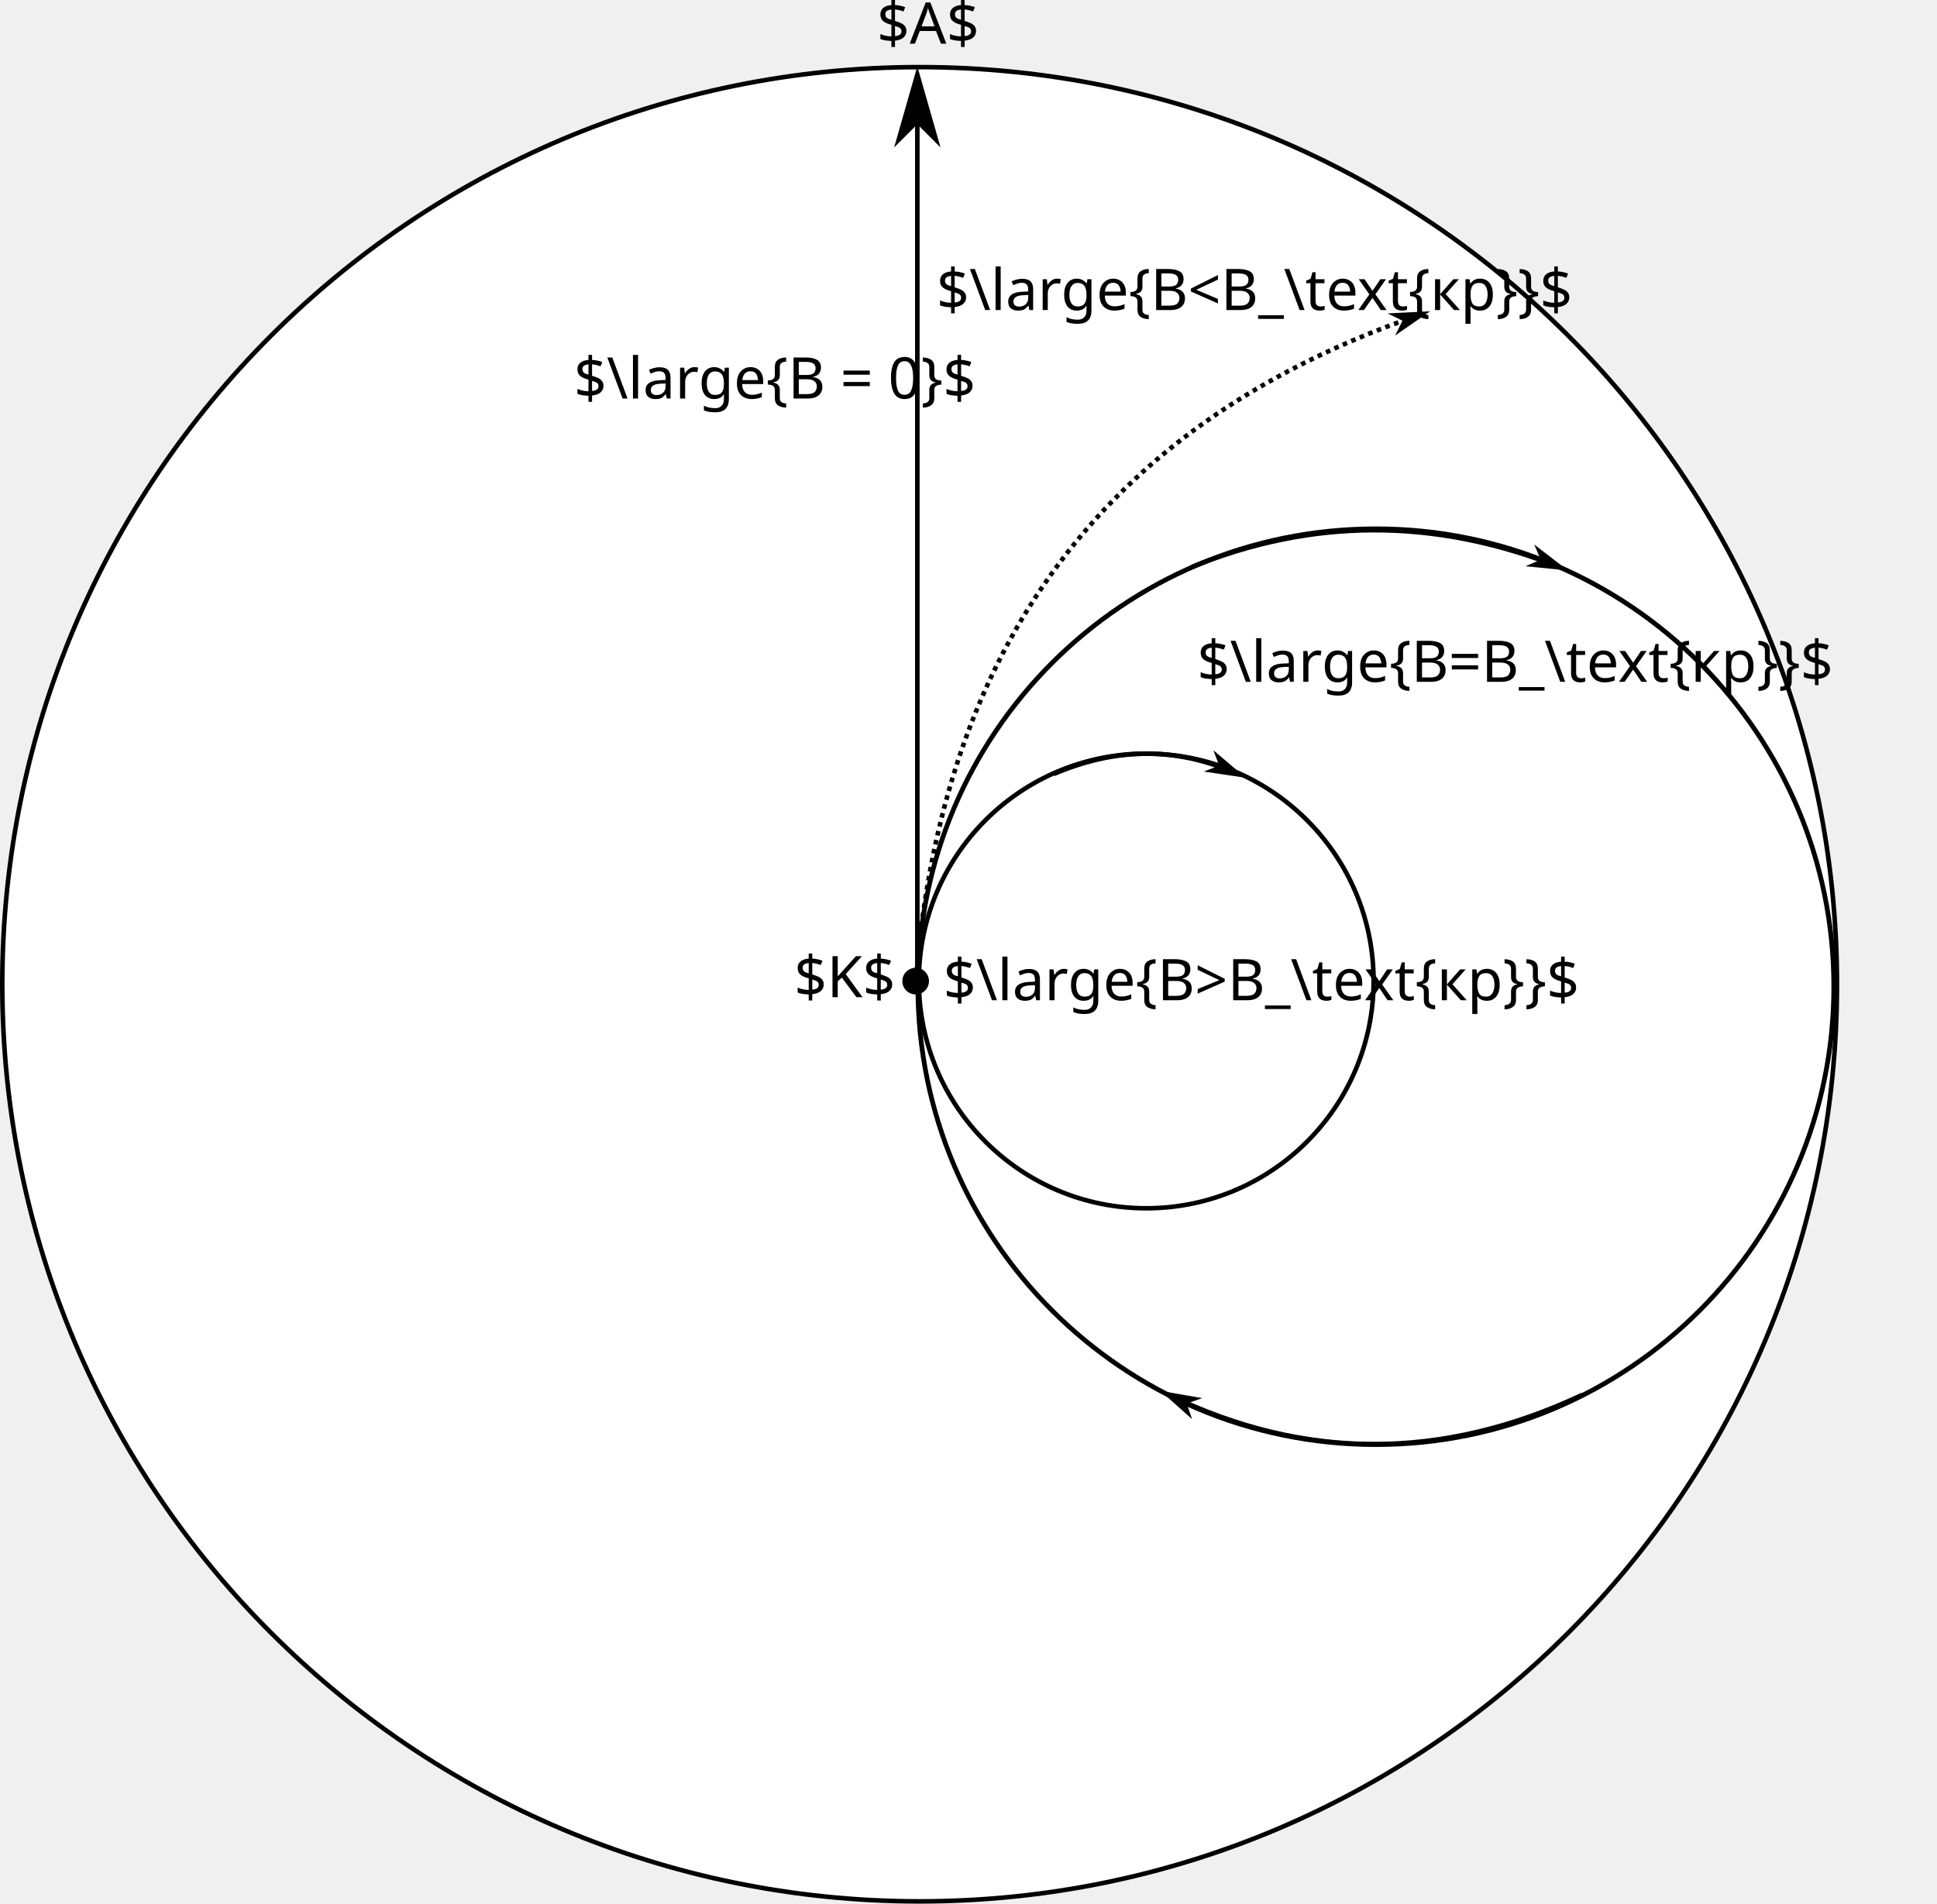
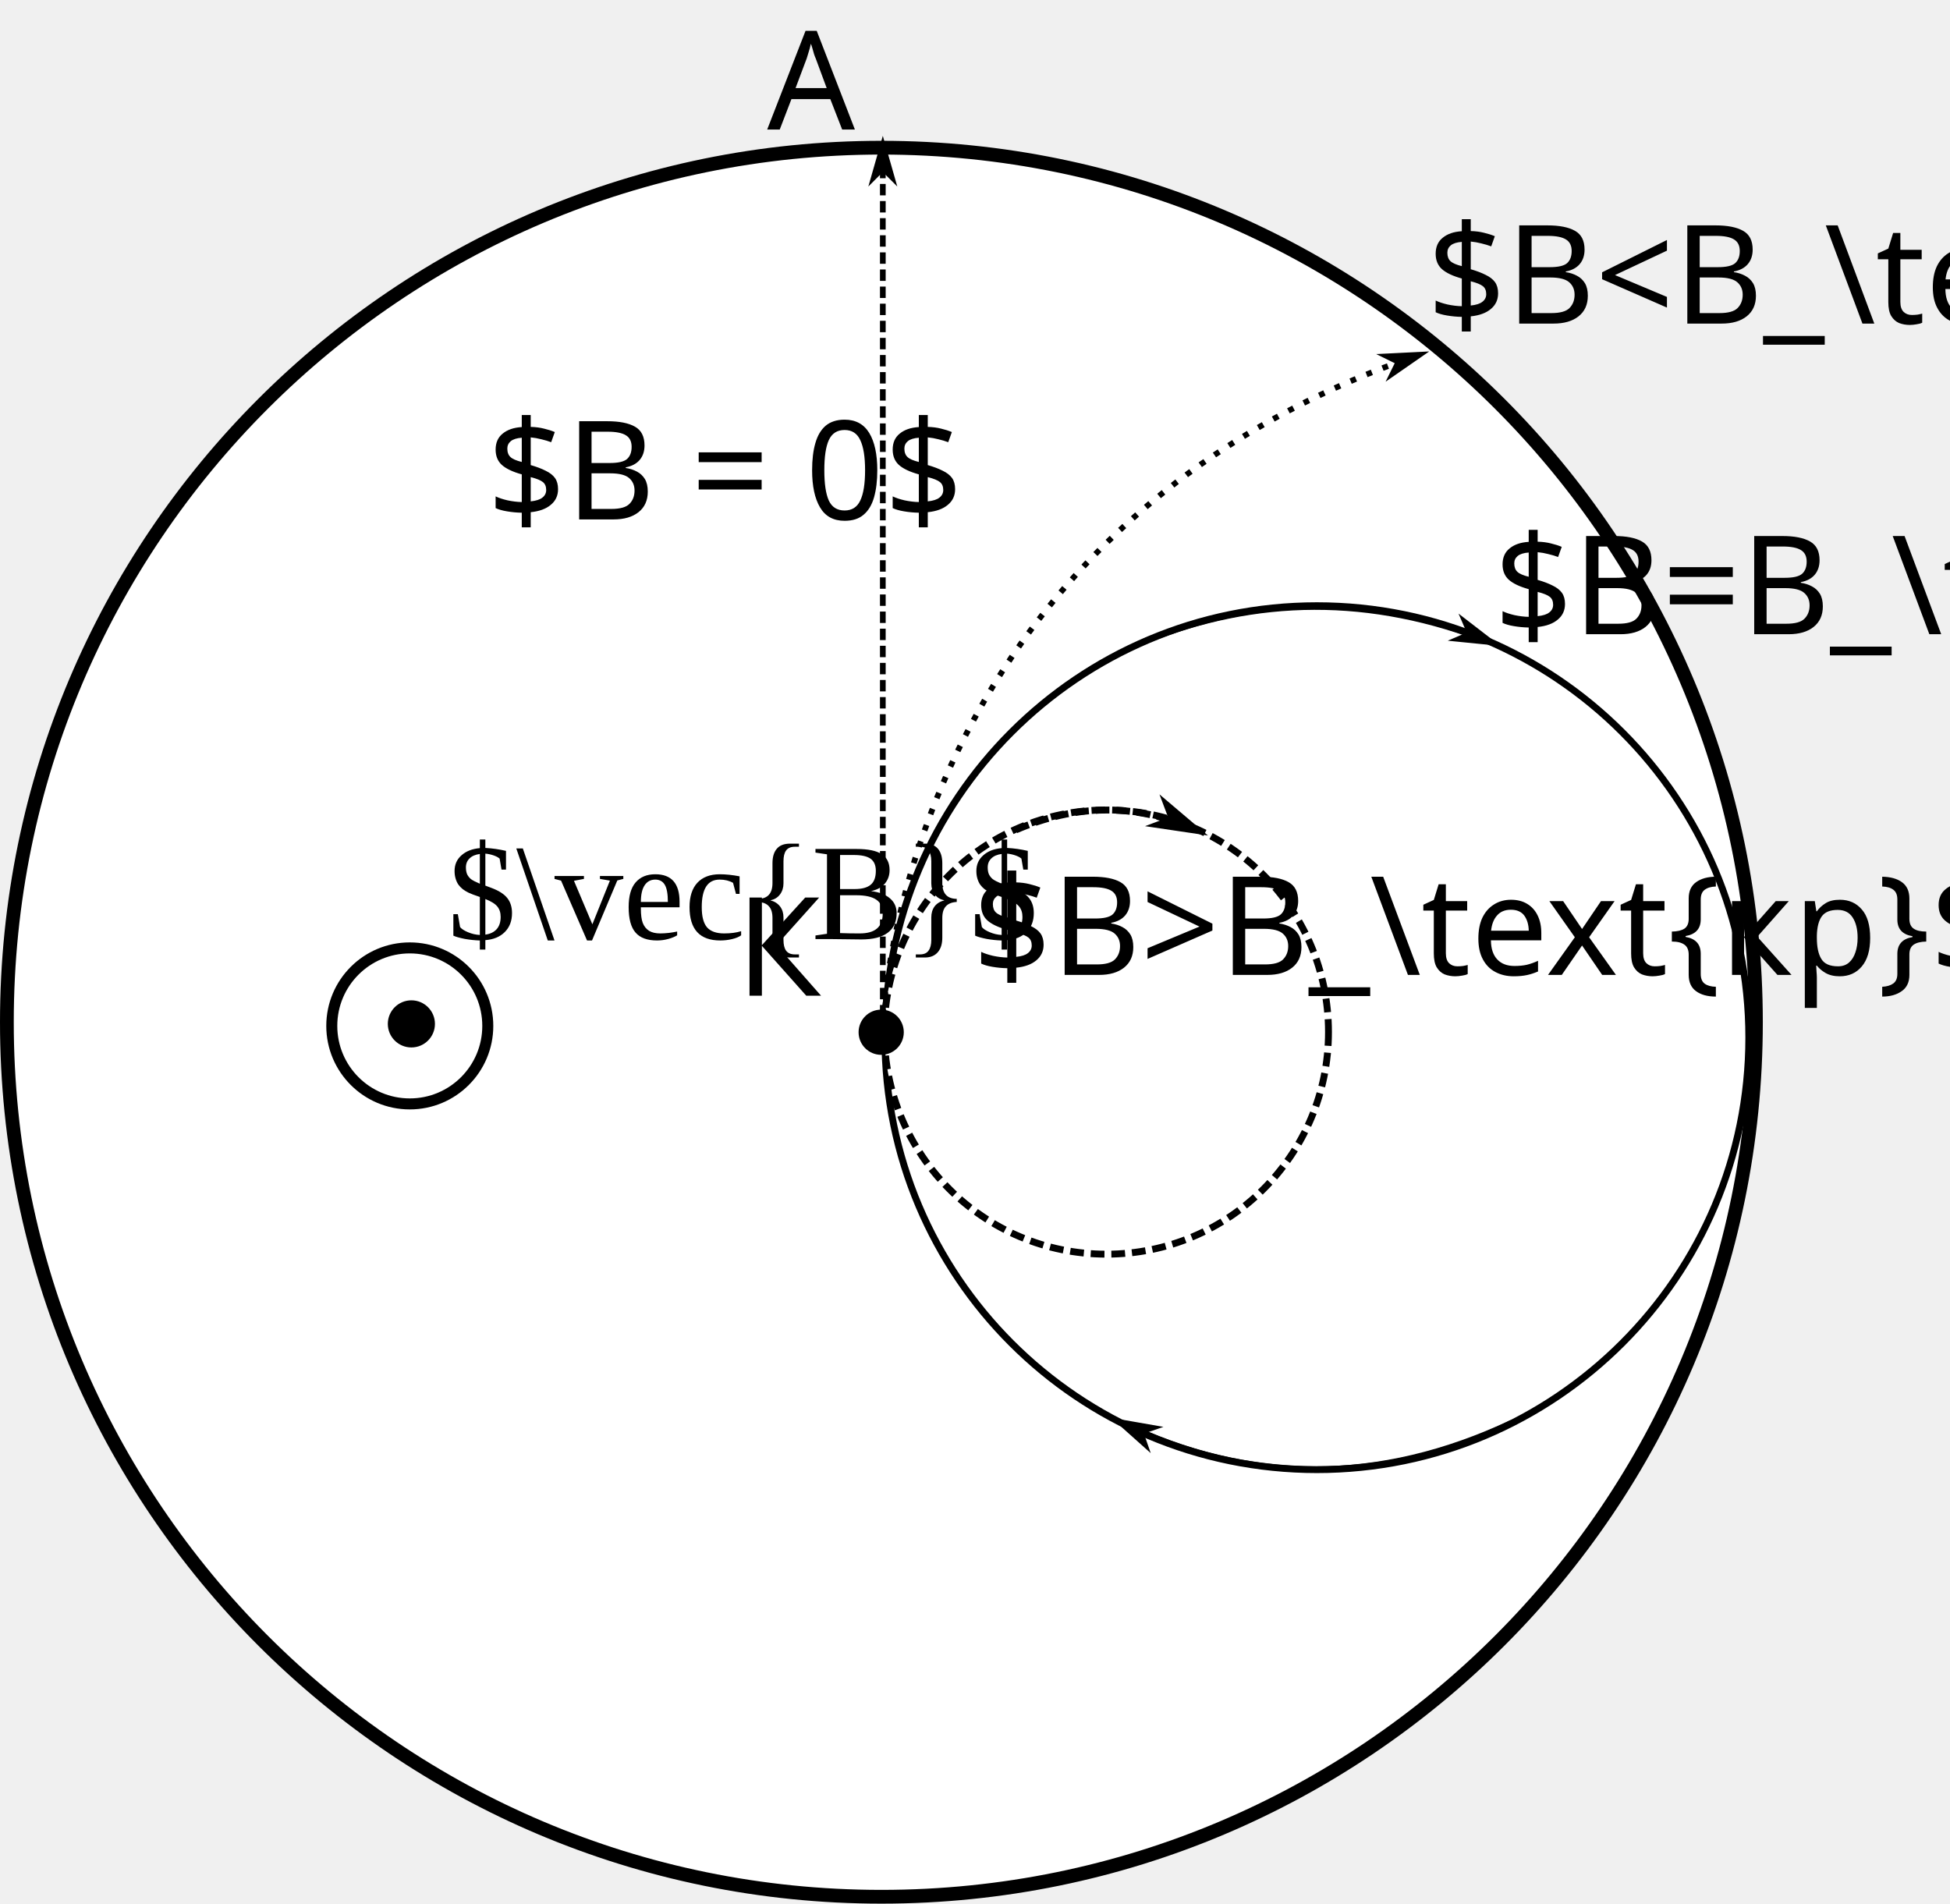
- <svg xmlns="http://www.w3.org/2000/svg" width="62.016mm" height="60.963mm" viewBox="0 0 219.742 216.011" id="svg5129" version="1.1">
+ <svg xmlns="http://www.w3.org/2000/svg" width="50mm" height="48.811mm" viewBox="0 0 177.165 172.951" id="svg5129" version="1.1">
  <defs id="defs5131">
+     <marker style="overflow:visible" id="marker4965" refX="0" refY="0" orient="auto">
+       <path transform="matrix(-0.4,0,0,-0.4,-4,0)" style="fill:#000000;fill-opacity:1;fill-rule:evenodd;stroke:#000000;stroke-width:1pt;stroke-opacity:1" d="M 0,0 5,-5 -12.5,0 5,5 0,0 Z" id="path4967" />
+     </marker>
+     <marker orient="auto" refY="0" refX="0" id="marker4475" style="overflow:visible">
+       <path id="path4228" d="M 0,0 5,-5 -12.5,0 5,5 0,0 Z" style="fill:#000000;fill-opacity:1;fill-rule:evenodd;stroke:#000000;stroke-width:1pt;stroke-opacity:1" transform="matrix(-0.4,0,0,-0.4,-4,0)" />
+     </marker>
    <marker style="overflow:visible" id="marker7227" refX="0" refY="0" orient="auto">
      <path transform="matrix(-0.4,0,0,-0.4,-4,0)" style="fill:#000000;fill-opacity:1;fill-rule:evenodd;stroke:#000000;stroke-width:1pt;stroke-opacity:1" d="M 0,0 5,-5 -12.5,0 5,5 0,0 Z" id="path7229" />
    </marker>
    <marker style="overflow:visible" id="marker7175" refX="0" refY="0" orient="auto">
      <path transform="matrix(-0.4,0,0,-0.4,-4,0)" style="fill:#000000;fill-opacity:1;fill-rule:evenodd;stroke:#000000;stroke-width:1pt;stroke-opacity:1" d="M 0,0 5,-5 -12.5,0 5,5 0,0 Z" id="path7177" />
    </marker>
    <marker orient="auto" refY="0" refX="0" id="marker6569" style="overflow:visible">
      <path id="path6571" d="M 0,0 5,-5 -12.5,0 5,5 0,0 Z" style="fill:#000000;fill-opacity:1;fill-rule:evenodd;stroke:#000000;stroke-width:1pt;stroke-opacity:1" transform="matrix(-0.4,0,0,-0.4,-4,0)" />
    </marker>
    <marker orient="auto" refY="0" refX="0" id="Arrow1Mend" style="overflow:visible">
      <path id="path4593" d="M 0,0 5,-5 -12.5,0 5,5 0,0 Z" style="fill:#000000;fill-opacity:1;fill-rule:evenodd;stroke:#000000;stroke-width:1pt;stroke-opacity:1" transform="matrix(-0.4,0,0,-0.4,-4,0)" />
    </marker>
    <marker style="overflow:visible" id="marker6507" refX="0" refY="0" orient="auto">
      <path transform="matrix(-0.8,0,0,-0.8,-10,0)" style="fill:#000000;fill-opacity:1;fill-rule:evenodd;stroke:#000000;stroke-width:1pt;stroke-opacity:1" d="M 0,0 5,-5 -12.5,0 5,5 0,0 Z" id="path6509" />
    </marker>
-     <marker orient="auto" refY="0" refX="0" id="Arrow1Lend" style="overflow:visible">
-       <path id="path4587" d="M 0,0 5,-5 -12.5,0 5,5 0,0 Z" style="fill:#000000;fill-opacity:1;fill-rule:evenodd;stroke:#000000;stroke-width:1pt;stroke-opacity:1" transform="matrix(-0.8,0,0,-0.8,-10,0)" />
-     </marker>
  </defs>
-   <g id="layer1" transform="translate(-402.3388,-237.0175)">
-     <circle style="opacity:1;fill:#ffffff;fill-opacity:1;stroke:#000000;stroke-width:0.518;stroke-linejoin:miter;stroke-miterlimit:4;stroke-dasharray:none;stroke-dashoffset:0;stroke-opacity:1" id="path5679" cx="506.666" cy="348.701" r="104.068" />
-     <circle style="opacity:1;fill:#ffffff;fill-opacity:1;stroke:#000000;stroke-width:0.54;stroke-linejoin:miter;stroke-miterlimit:4;stroke-dasharray:none;stroke-dashoffset:0;stroke-opacity:1" id="path5685" cx="558.422" cy="348.98" r="51.954" />
-     <circle style="opacity:1;fill:#ffffff;fill-opacity:1;stroke:#000000;stroke-width:0.516;stroke-linejoin:miter;stroke-miterlimit:4;stroke-dasharray:none;stroke-dashoffset:0;stroke-opacity:1" id="path5687" cx="532.372" cy="348.328" r="25.795" />
-     <path style="fill:none;fill-rule:evenodd;stroke:#000000;stroke-width:0.518px;stroke-linecap:butt;stroke-linejoin:miter;stroke-opacity:1;marker-end:url(#Arrow1Lend)" d="m 506.405,348.493 0,-102.946" id="path5689" />
-     <circle style="opacity:1;fill:#000000;fill-opacity:1;stroke:#000000;stroke-width:1.01;stroke-linejoin:miter;stroke-miterlimit:4;stroke-dasharray:none;stroke-dashoffset:0;stroke-opacity:1" id="path6497" cx="506.215" cy="348.347" r="1.01" />
-     <path style="fill:none;fill-rule:evenodd;stroke:#000000;stroke-width:0.522px;stroke-linecap:butt;stroke-linejoin:miter;stroke-opacity:1;marker-end:url(#Arrow1Mend)" d="m 521.86,324.848 c 6.711,-2.864 13.633,-3.28 20.871,0" id="path6499" />
-     <path style="fill:none;fill-rule:evenodd;stroke:#000000;stroke-width:0.522px;stroke-linecap:butt;stroke-linejoin:miter;stroke-opacity:1;marker-end:url(#marker6569)" d="m 537.513,301.369 c 13.547,-5.503 27.449,-5.677 41.741,0" id="path6567" />
-     <path style="fill:none;fill-rule:evenodd;stroke:#000000;stroke-width:0.522px;stroke-linecap:butt;stroke-linejoin:miter;stroke-opacity:1;marker-end:url(#marker7227)" d="m 581.863,395.287 c -15.917,7.481 -31.569,7.452 -46.959,0" id="path7167" />
-     <path style="fill:none;fill-rule:evenodd;stroke:#000000;stroke-width:0.522;stroke-linecap:butt;stroke-linejoin:miter;stroke-miterlimit:4;stroke-dasharray:0.522, 0.522;stroke-dashoffset:0;stroke-opacity:1;marker-end:url(#marker7175)" d="m 506.207,348.328 c 2.241,-27.239 12.906,-60.529 57.394,-75.656" id="path8685" />
-     <text xml:space="preserve" style="font-style:normal;font-weight:normal;font-size:6.522px;line-height:125%;font-family:sans-serif;letter-spacing:0px;word-spacing:0px;fill:#000000;fill-opacity:1;stroke:none;stroke-width:1px;stroke-linecap:butt;stroke-linejoin:miter;stroke-opacity:1" x="509.347" y="350.516" id="text9041">
-       <tspan id="tspan9043" x="509.347" y="350.516">$\large{B&gt;B_\text{кр}}$</tspan>
+   <g id="layer1" transform="translate(-426.1616,-254.2666)">
+     <ellipse style="opacity:1;fill:#ffffff;fill-opacity:1;stroke:#000000;stroke-width:1.25;stroke-linejoin:miter;stroke-miterlimit:4;stroke-dasharray:none;stroke-dashoffset:0;stroke-opacity:1" id="path5679" cx="506.241" cy="347.138" rx="79.454" ry="79.454" />
+     <ellipse style="opacity:1;fill:#ffffff;fill-opacity:1;stroke:#000000;stroke-width:0.625;stroke-linejoin:miter;stroke-miterlimit:4;stroke-dasharray:none;stroke-dashoffset:0;stroke-opacity:1" id="path5685" cx="545.803" cy="348.542" rx="39.245" ry="39.245" />
+     <ellipse style="opacity:1;fill:#ffffff;fill-opacity:1;stroke:#000000;stroke-width:0.625;stroke-linejoin:miter;stroke-miterlimit:4;stroke-dasharray:1.25, 0.625;stroke-dashoffset:0;stroke-opacity:1" id="path5687" cx="526.682" cy="348.032" rx="20.178" ry="20.179" />
+     <path style="fill:none;fill-rule:evenodd;stroke:#000000;stroke-width:0.518;stroke-linecap:butt;stroke-linejoin:miter;stroke-miterlimit:4;stroke-dasharray:1.036,0.518;stroke-opacity:1;marker-end:url(#marker4475);stroke-dashoffset:0" d="m 506.369,348.161 0,-80.532" id="path5689" />
+     <ellipse style="opacity:1;fill:#000000;fill-opacity:1;stroke:#000000;stroke-width:1.01;stroke-linejoin:miter;stroke-miterlimit:4;stroke-dasharray:none;stroke-dashoffset:0;stroke-opacity:1" id="path6497" cx="506.221" cy="348.047" rx="1.549" ry="1.549" />
+     <path style="fill:none;fill-rule:evenodd;stroke:#000000;stroke-width:0.625;stroke-linecap:butt;stroke-linejoin:miter;stroke-miterlimit:4;stroke-dasharray:1.25, 0.625;stroke-dashoffset:0;stroke-opacity:1;marker-end:url(#Arrow1Mend)" d="m 518.459,329.664 c 5.25,-2.24 10.664,-2.566 16.326,0" id="path6499" />
+     <path style="fill:none;fill-rule:evenodd;stroke:#000000;stroke-width:0.522px;stroke-linecap:butt;stroke-linejoin:miter;stroke-opacity:1;marker-end:url(#marker6569)" d="m 530.009,312.577 c 10.233,-4.157 20.734,-4.288 31.531,0" id="path6567" />
+     <path style="fill:none;fill-rule:evenodd;stroke:#000000;stroke-width:0.522px;stroke-linecap:butt;stroke-linejoin:miter;stroke-opacity:1;marker-end:url(#marker7227)" d="m 563.51,383.521 c -12.023,5.651 -23.847,5.629 -35.472,0" id="path7167" />
+     <path style="fill:none;fill-rule:evenodd;stroke:#000000;stroke-width:0.522;stroke-linecap:butt;stroke-linejoin:miter;stroke-miterlimit:4;stroke-dasharray:0.522,1.044;stroke-dashoffset:0;stroke-opacity:1;marker-end:url(#marker7175)" d="m 506.214,348.032 c 1.753,-21.309 14.025,-49.672 48.826,-61.505" id="path8685" />
+     <text xml:space="preserve" style="font-style:normal;font-weight:normal;font-size:6.522px;line-height:125%;font-family:sans-serif;letter-spacing:0px;word-spacing:0px;fill:#000000;fill-opacity:1;stroke:none;stroke-width:1px;stroke-linecap:butt;stroke-linejoin:miter;stroke-opacity:1" x="514.525" y="342.837" id="text9041">
+       <tspan id="tspan9043" x="514.525" y="342.837" style="font-size:12.5px">$B&gt;B_\text{кр}$</tspan>
    </text>
-     <text xml:space="preserve" style="font-style:normal;font-weight:normal;font-size:6.522px;line-height:125%;font-family:sans-serif;letter-spacing:0px;word-spacing:0px;fill:#000000;fill-opacity:1;stroke:none;stroke-width:1px;stroke-linecap:butt;stroke-linejoin:miter;stroke-opacity:1" x="538.145" y="314.387" id="text9045">
-       <tspan id="tspan9047" x="538.145" y="314.387">$\large{B=B_\text{кр}}$</tspan>
+     <text xml:space="preserve" style="font-style:normal;font-weight:normal;font-size:6.522px;line-height:125%;font-family:sans-serif;letter-spacing:0px;word-spacing:0px;fill:#000000;fill-opacity:1;stroke:none;stroke-width:1px;stroke-linecap:butt;stroke-linejoin:miter;stroke-opacity:1" x="561.895" y="311.887" id="text9045">
+       <tspan id="tspan9047" x="561.895" y="311.887" style="font-size:12.5px">$B=B_\text{кр}$</tspan>
    </text>
-     <text xml:space="preserve" style="font-style:normal;font-weight:normal;font-size:6.522px;line-height:125%;font-family:sans-serif;letter-spacing:0px;word-spacing:0px;fill:#000000;fill-opacity:1;stroke:none;stroke-width:1px;stroke-linecap:butt;stroke-linejoin:miter;stroke-opacity:1" x="508.579" y="272.198" id="text9049">
-       <tspan id="tspan9051" x="508.579" y="272.198">$\large{B&lt;B_\text{кр}}$</tspan>
+     <text xml:space="preserve" style="font-style:normal;font-weight:normal;font-size:6.522px;line-height:125%;font-family:sans-serif;letter-spacing:0px;word-spacing:0px;fill:#000000;fill-opacity:1;stroke:none;stroke-width:1px;stroke-linecap:butt;stroke-linejoin:miter;stroke-opacity:1" x="555.816" y="283.662" id="text9049">
+       <tspan id="tspan9051" x="555.816" y="283.662" style="font-size:12.5px">$B&lt;B_\text{кр}$</tspan>
    </text>
-     <text xml:space="preserve" style="font-style:normal;font-weight:normal;font-size:6.522px;line-height:125%;font-family:sans-serif;letter-spacing:0px;word-spacing:0px;fill:#000000;fill-opacity:1;stroke:none;stroke-width:1px;stroke-linecap:butt;stroke-linejoin:miter;stroke-opacity:1" x="501.807" y="241.973" id="text9053">
-       <tspan id="tspan9055" x="501.807" y="241.973">$A$</tspan>
+     <text xml:space="preserve" style="font-style:normal;font-weight:normal;font-size:6.522px;line-height:125%;font-family:sans-serif;letter-spacing:0px;word-spacing:0px;fill:#000000;fill-opacity:1;stroke:none;stroke-width:1px;stroke-linecap:butt;stroke-linejoin:miter;stroke-opacity:1" x="495.863" y="266.036" id="text9053">
+       <tspan id="tspan9055" x="495.863" y="266.036" style="font-size:12.5px">А</tspan>
    </text>
-     <text xml:space="preserve" style="font-style:normal;font-weight:normal;font-size:6.522px;line-height:125%;font-family:sans-serif;letter-spacing:0px;word-spacing:0px;fill:#000000;fill-opacity:1;stroke:none;stroke-width:1px;stroke-linecap:butt;stroke-linejoin:miter;stroke-opacity:1" x="492.425" y="350.173" id="text9057">
-       <tspan id="tspan9059" x="492.425" y="350.173">$K$</tspan>
+     <text xml:space="preserve" style="font-style:normal;font-weight:normal;font-size:6.522px;line-height:125%;font-family:sans-serif;letter-spacing:0px;word-spacing:0px;fill:#000000;fill-opacity:1;stroke:none;stroke-width:1px;stroke-linecap:butt;stroke-linejoin:miter;stroke-opacity:1" x="493.039" y="344.73" id="text9057">
+       <tspan id="tspan9059" x="493.039" y="344.73" style="font-size:12.5px">К</tspan>
    </text>
-     <text xml:space="preserve" style="font-style:normal;font-weight:normal;font-size:6.522px;line-height:125%;font-family:sans-serif;letter-spacing:0px;word-spacing:0px;fill:#000000;fill-opacity:1;stroke:none;stroke-width:1px;stroke-linecap:butt;stroke-linejoin:miter;stroke-opacity:1" x="467.443" y="282.237" id="text9061">
-       <tspan id="tspan9063" x="467.443" y="282.237">$\large{B = 0}$</tspan>
+     <text xml:space="preserve" style="font-style:normal;font-weight:normal;font-size:6.522px;line-height:125%;font-family:sans-serif;letter-spacing:0px;word-spacing:0px;fill:#000000;fill-opacity:1;stroke:none;stroke-width:1px;stroke-linecap:butt;stroke-linejoin:miter;stroke-opacity:1" x="470.409" y="301.455" id="text9061">
+       <tspan id="tspan9063" x="470.409" y="301.455" style="font-size:12.5px">$B = 0$</tspan>
+     </text>
+     <circle style="color:#000000;clip-rule:nonzero;display:inline;overflow:visible;visibility:visible;opacity:1;isolation:auto;mix-blend-mode:normal;color-interpolation:sRGB;color-interpolation-filters:linearRGB;solid-color:#000000;solid-opacity:1;fill:none;fill-opacity:1;fill-rule:nonzero;stroke:#000000;stroke-width:1;stroke-linecap:butt;stroke-linejoin:miter;stroke-miterlimit:4;stroke-dasharray:none;stroke-dashoffset:0;stroke-opacity:1;color-rendering:auto;image-rendering:auto;shape-rendering:auto;text-rendering:auto;enable-background:accumulate" id="path5105" cx="463.392" cy="347.473" r="7.087" />
+     <circle style="color:#000000;clip-rule:nonzero;display:inline;overflow:visible;visibility:visible;opacity:1;isolation:auto;mix-blend-mode:normal;color-interpolation:sRGB;color-interpolation-filters:linearRGB;solid-color:#000000;solid-opacity:1;fill:#000000;fill-opacity:1;fill-rule:nonzero;stroke:#000000;stroke-width:1;stroke-linecap:butt;stroke-linejoin:miter;stroke-miterlimit:4;stroke-dasharray:none;stroke-dashoffset:0;stroke-opacity:1;color-rendering:auto;image-rendering:auto;shape-rendering:auto;text-rendering:auto;enable-background:accumulate" id="path5116" cx="463.537" cy="347.289" r="1.641" />
+     <text xml:space="preserve" style="color:#000000;font-style:normal;font-variant:normal;font-weight:normal;font-stretch:normal;font-size:12.5px;line-height:125%;font-family:'Times New Roman';-inkscape-font-specification:'Times New Roman, ';text-indent:0;text-align:start;text-decoration:none;text-decoration-line:none;text-decoration-style:solid;text-decoration-color:#000000;letter-spacing:0px;word-spacing:0px;text-transform:none;direction:ltr;block-progression:tb;writing-mode:lr-tb;baseline-shift:baseline;text-anchor:start;white-space:normal;clip-rule:nonzero;display:inline;overflow:visible;visibility:visible;opacity:1;isolation:auto;mix-blend-mode:normal;color-interpolation:sRGB;color-interpolation-filters:linearRGB;solid-color:#000000;solid-opacity:1;fill:#000000;fill-opacity:1;fill-rule:nonzero;stroke:none;stroke-width:0.5;stroke-linecap:butt;stroke-linejoin:miter;stroke-miterlimit:4;stroke-dasharray:none;stroke-dashoffset:0;stroke-opacity:1;color-rendering:auto;image-rendering:auto;shape-rendering:auto;text-rendering:auto;enable-background:accumulate" x="466.82" y="339.586" id="text5118">
+       <tspan id="tspan5120" x="466.82" y="339.586">$\vec{B}$</tspan>
    </text>
  </g>
</svg>
